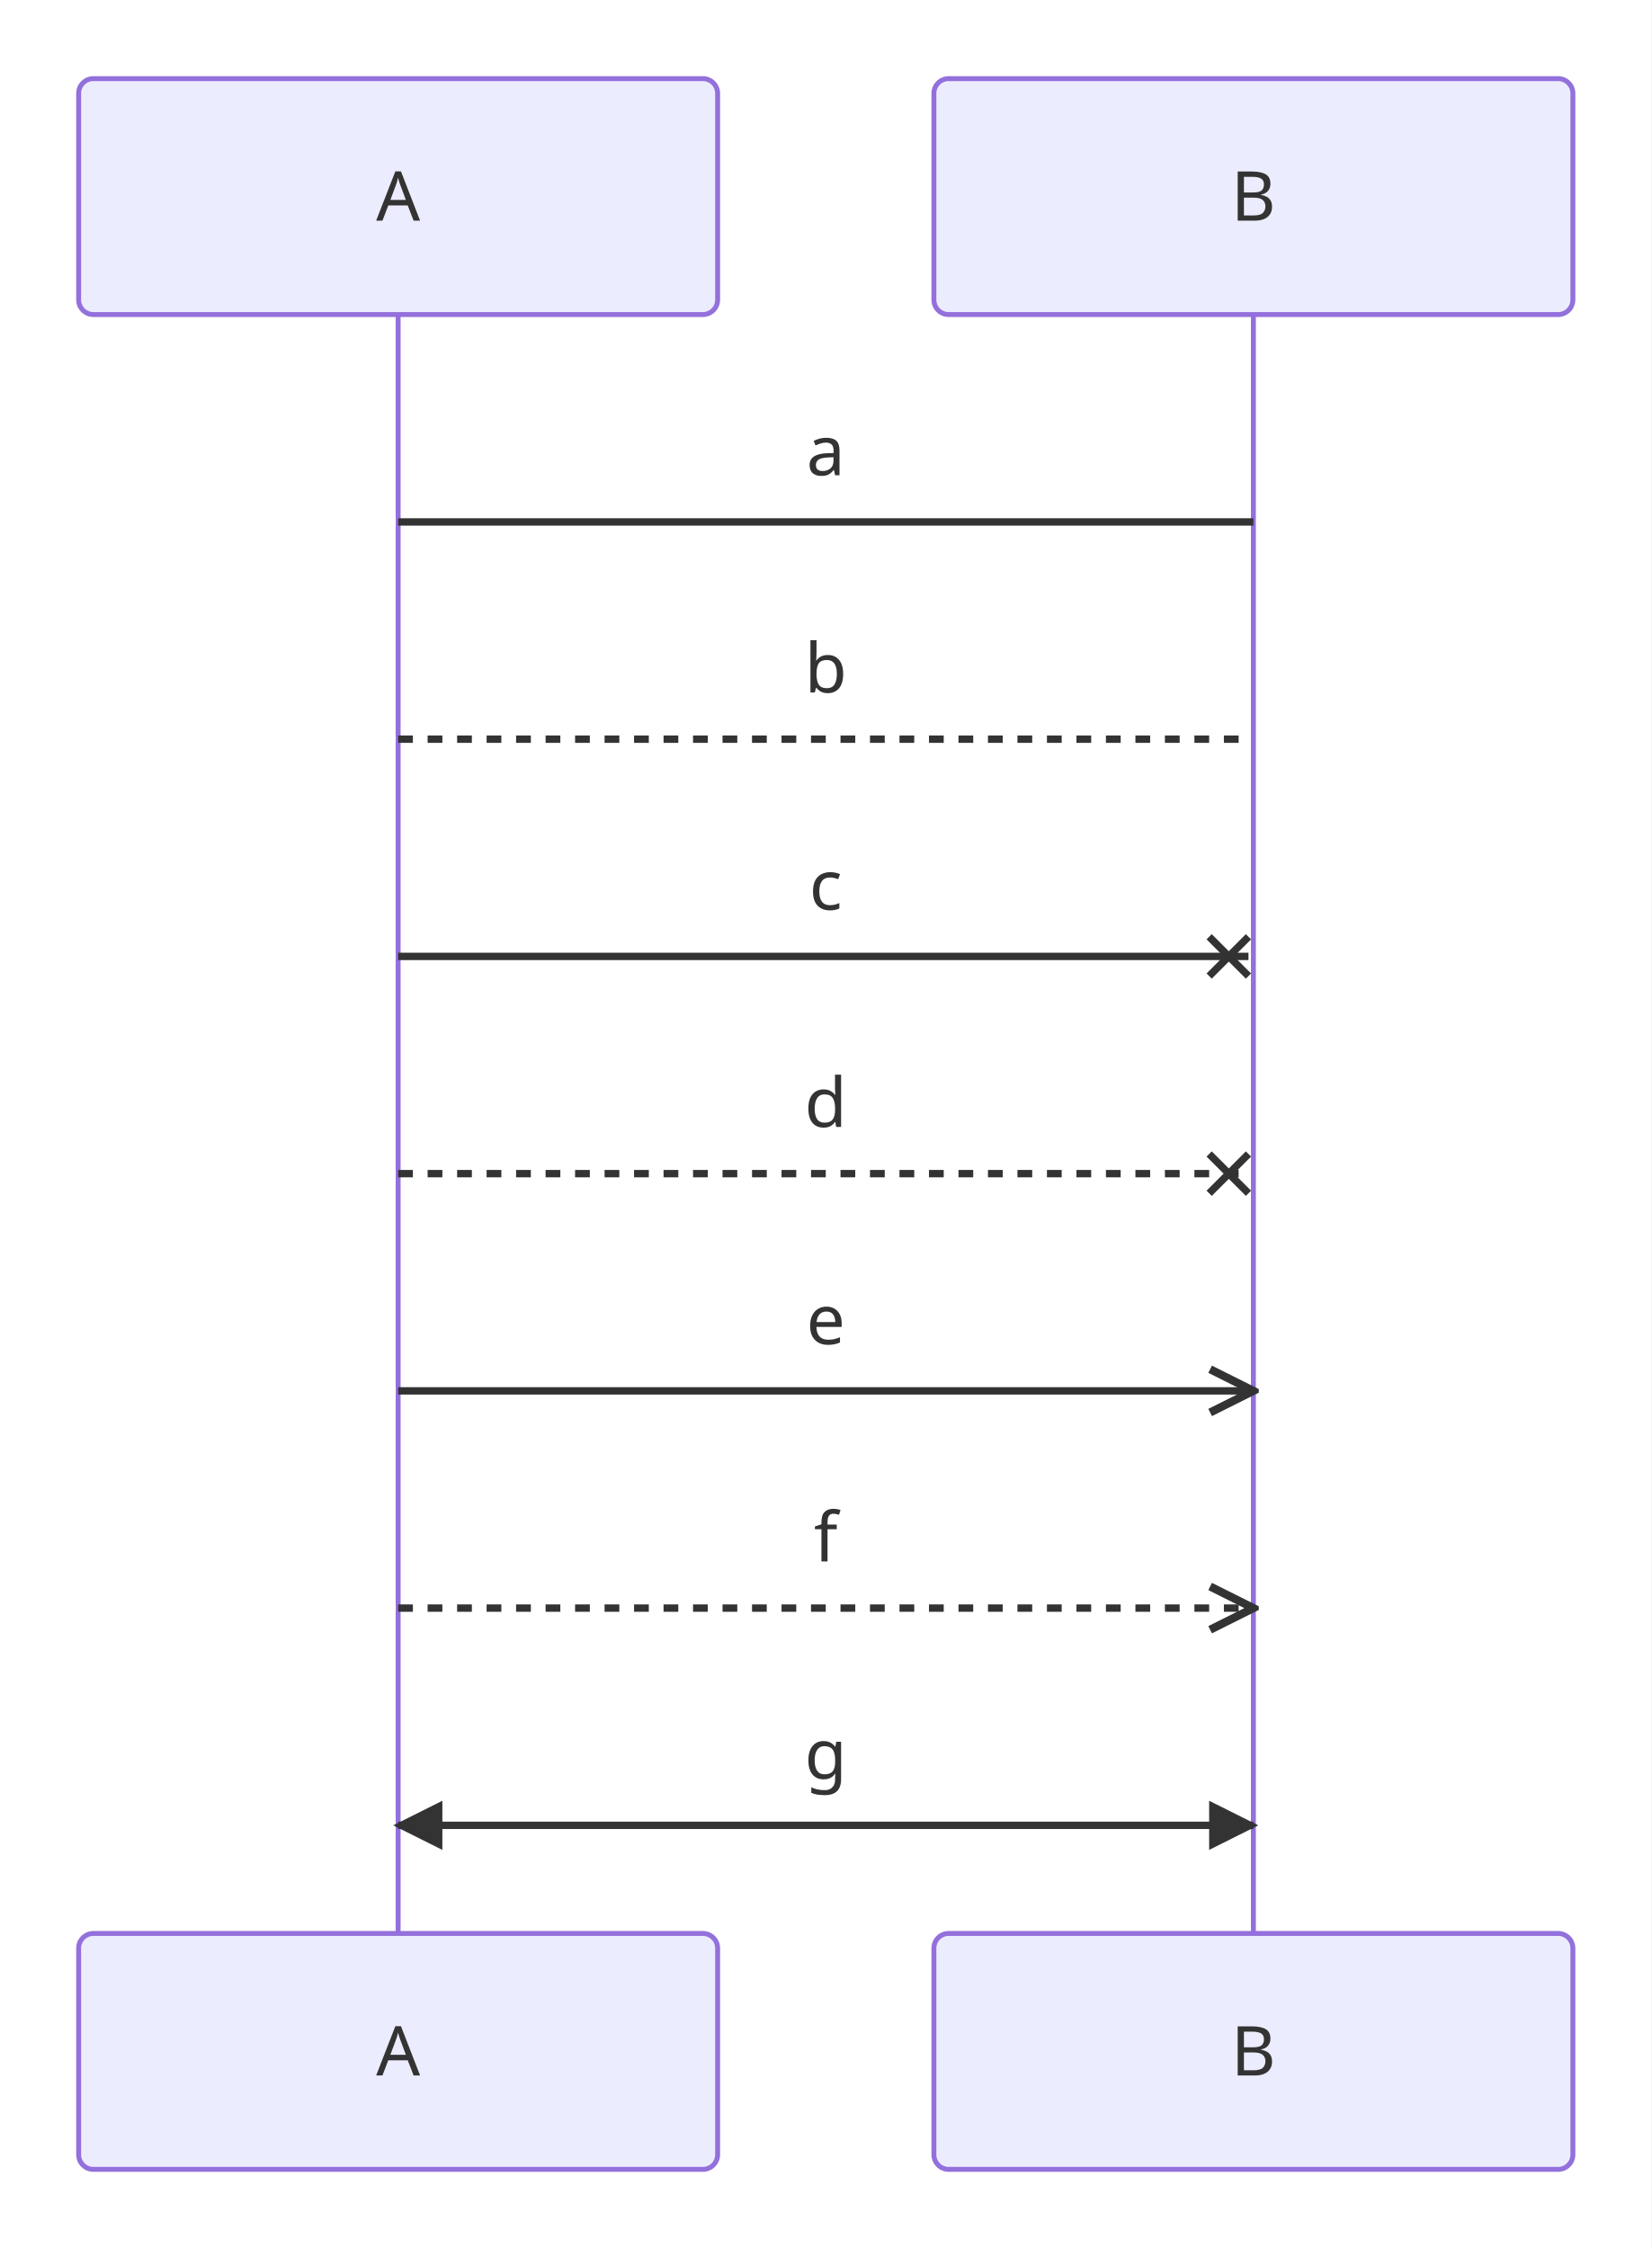
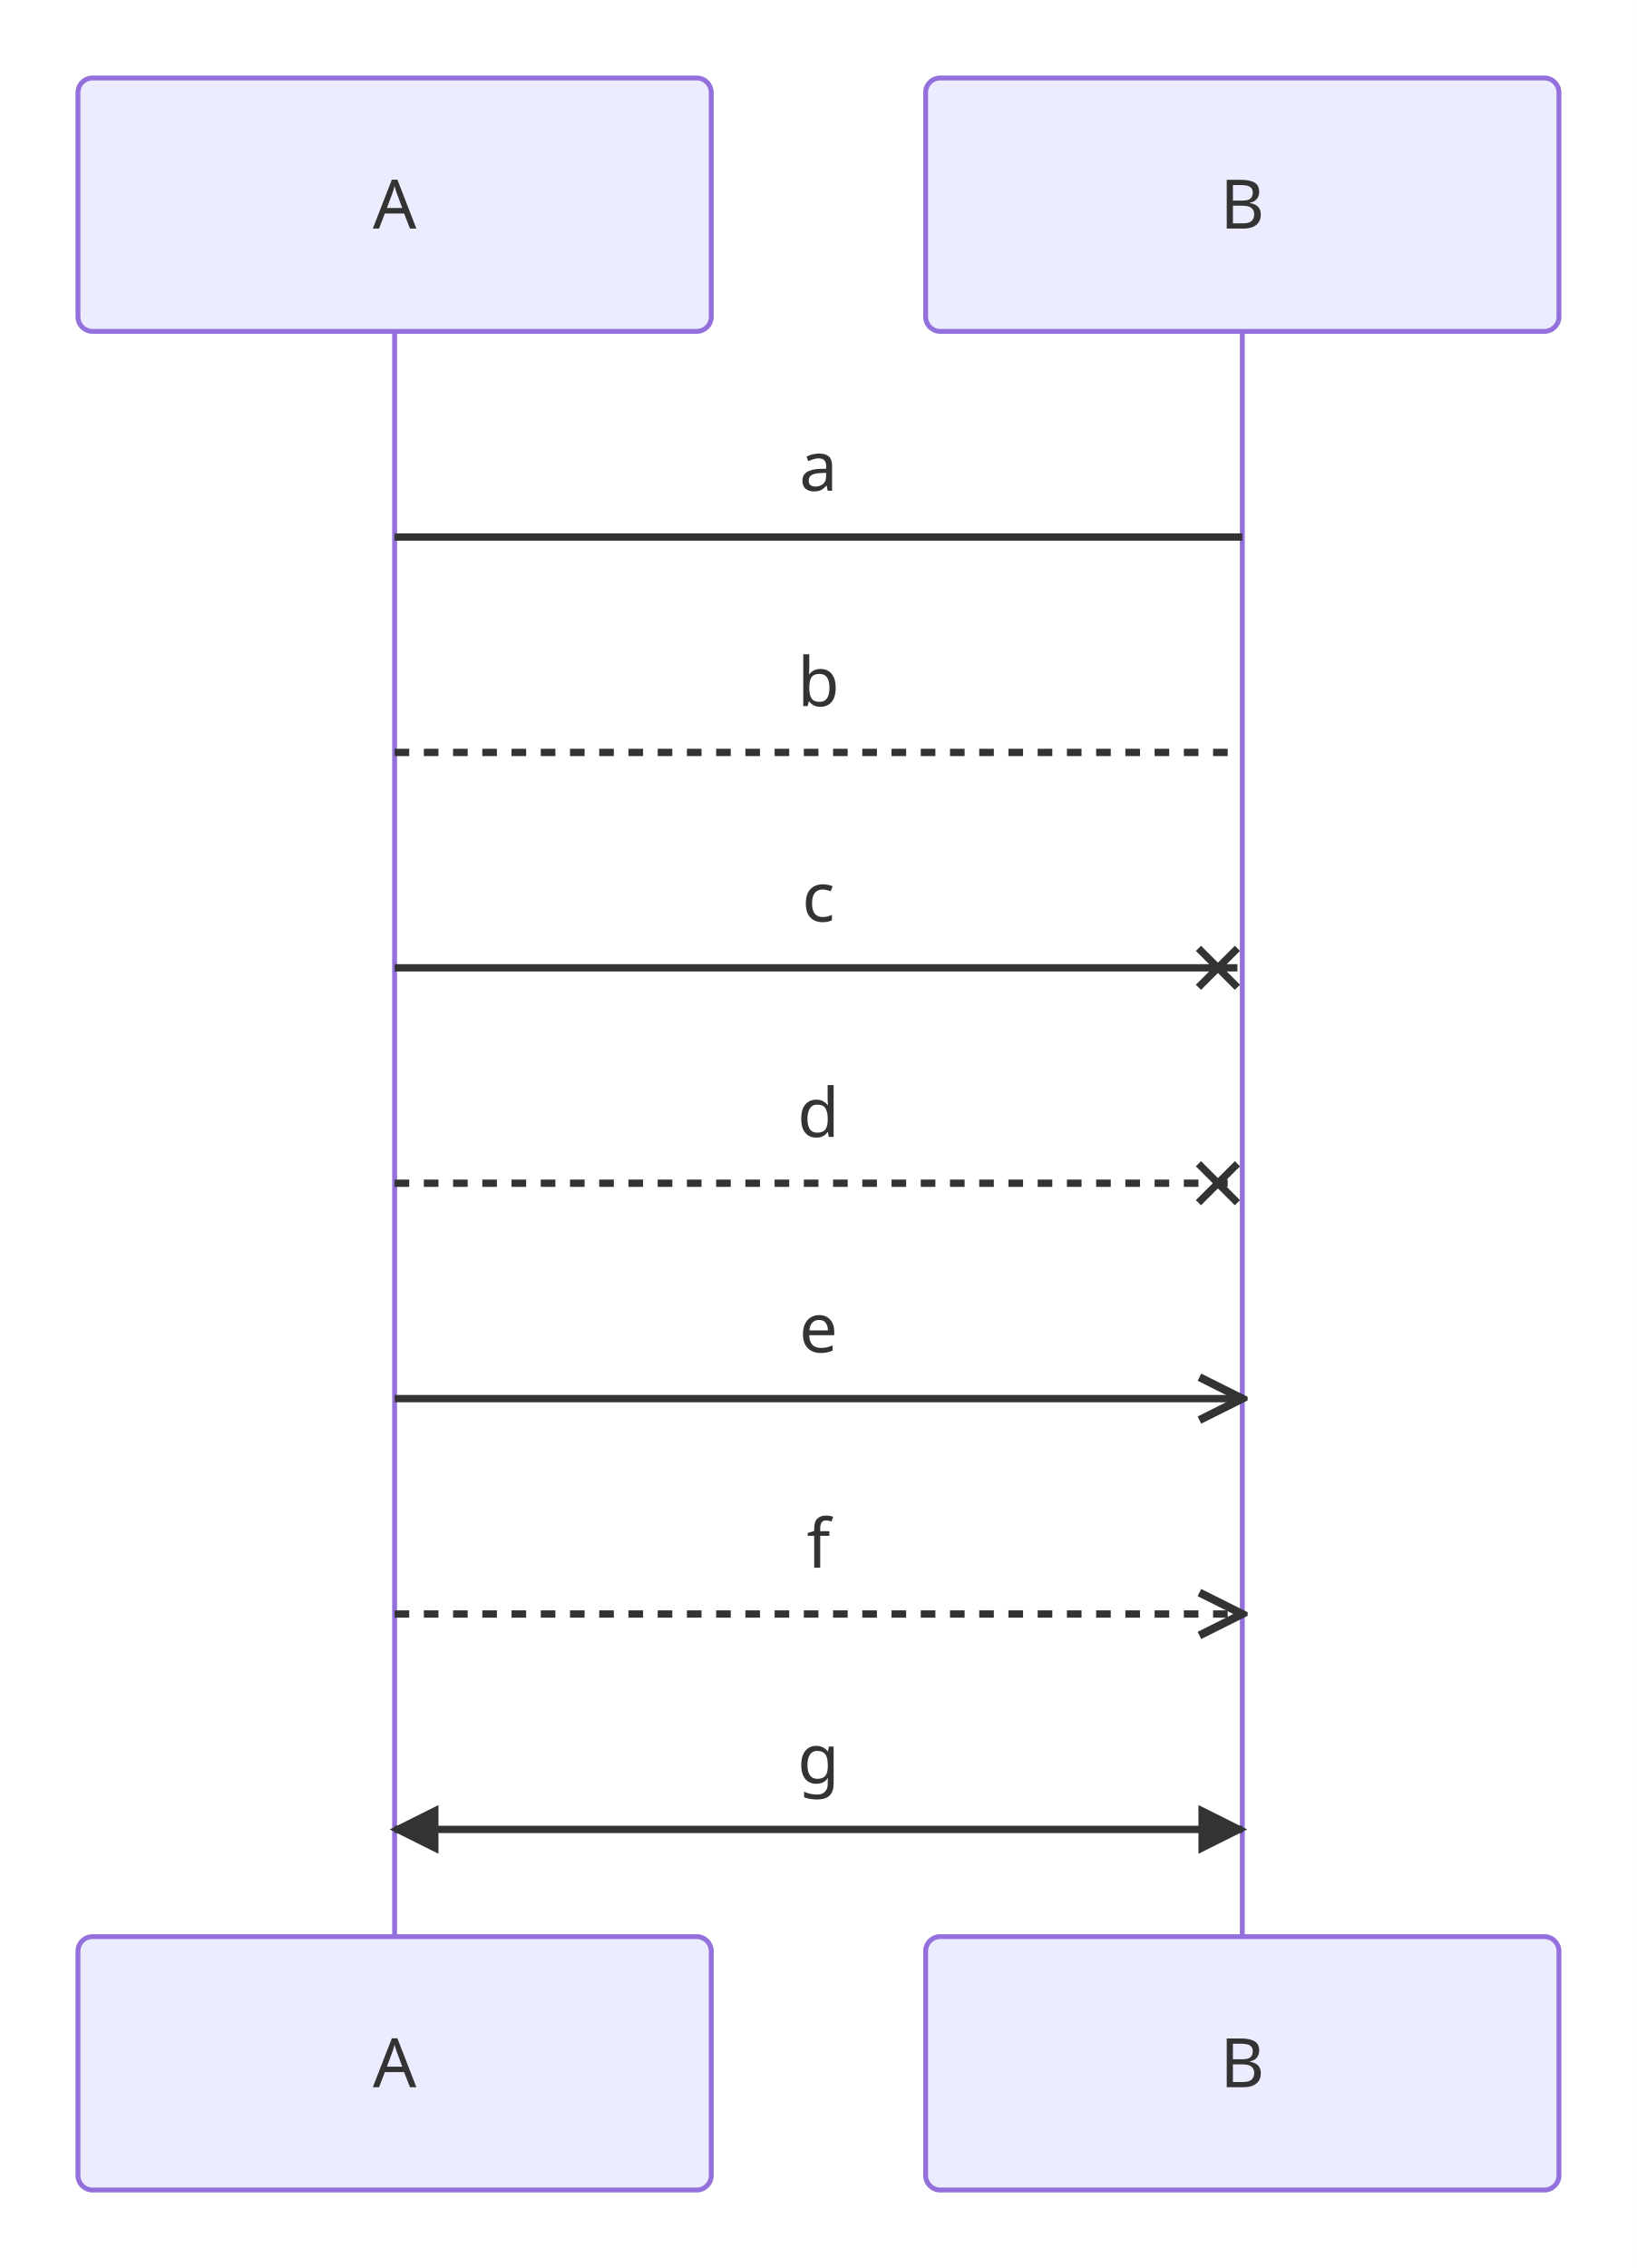
- <svg xmlns="http://www.w3.org/2000/svg" width="336" height="457.4" viewBox="0 0 336 457.4" font-family="sans-serif" font-size="14">
+ <svg xmlns="http://www.w3.org/2000/svg" width="336" height="465.4" viewBox="0 0 336 465.4" font-family="sans-serif" font-size="14">
  <defs>
    <marker id="mnm81i-seq-arrow" viewBox="0 0 10 10" refX="9" refY="5" markerUnits="userSpaceOnUse" markerWidth="10" markerHeight="10" orient="auto-start-reverse">
      <path d="M0,0 L10,5 L0,10 z" fill="#333333" />
    </marker>
    <marker id="mnm81i-seq-open" viewBox="0 0 10 10" refX="9" refY="5" markerUnits="userSpaceOnUse" markerWidth="11" markerHeight="11" orient="auto-start-reverse">
      <path d="M1,1 L9,5 L1,9" fill="none" stroke="#333333" stroke-width="1.5" />
    </marker>
  </defs>
  <rect width="100%" height="100%" fill="#ffffff" />
  <g transform="translate(16,16)">
-     <line x1="65" y1="48" x2="65" y2="377.4" stroke="#9370DB" />
-     <line x1="239" y1="48" x2="239" y2="377.4" stroke="#9370DB" />
-     <line x1="65" y1="90.2" x2="239" y2="90.2" stroke="#333333" stroke-width="1.5" />
-     <text x="152" y="80.7" fill="#333333" text-anchor="middle">a</text>
-     <line x1="65" y1="134.4" x2="239" y2="134.4" stroke="#333333" stroke-width="1.5" stroke-dasharray="3,3" />
-     <text x="152" y="124.9" fill="#333333" text-anchor="middle">b</text>
-     <line x1="65" y1="178.6" x2="238" y2="178.6" stroke="#333333" stroke-width="1.5" />
-     <path d="M230,174.6 L238,182.6 M230,182.6 L238,174.6" stroke="#333333" stroke-width="1.5" />
-     <text x="152" y="169.1" fill="#333333" text-anchor="middle">c</text>
-     <line x1="65" y1="222.8" x2="238" y2="222.8" stroke="#333333" stroke-width="1.5" stroke-dasharray="3,3" />
-     <path d="M230,218.8 L238,226.8 M230,226.8 L238,218.8" stroke="#333333" stroke-width="1.5" />
-     <text x="152" y="213.3" fill="#333333" text-anchor="middle">d</text>
-     <line x1="65" y1="267" x2="239" y2="267" stroke="#333333" stroke-width="1.5" marker-end="url(#mnm81i-seq-open)" />
-     <text x="152" y="257.5" fill="#333333" text-anchor="middle">e</text>
-     <line x1="65" y1="311.2" x2="239" y2="311.2" stroke="#333333" stroke-width="1.5" stroke-dasharray="3,3" marker-end="url(#mnm81i-seq-open)" />
-     <text x="152" y="301.7" fill="#333333" text-anchor="middle">f</text>
-     <line x1="65" y1="355.4" x2="239" y2="355.4" stroke="#333333" stroke-width="1.5" marker-end="url(#mnm81i-seq-arrow)" marker-start="url(#mnm81i-seq-arrow)" />
-     <text x="152" y="345.9" fill="#333333" text-anchor="middle">g</text>
-     <rect x="0" y="0" width="130" height="48" rx="3" fill="#ECECFF" stroke="#9370DB" />
-     <text x="65" y="28.9" fill="#333333" text-anchor="middle">A</text>
-     <rect x="0" y="377.4" width="130" height="48" rx="3" fill="#ECECFF" stroke="#9370DB" />
-     <text x="65" y="406.3" fill="#333333" text-anchor="middle">A</text>
-     <rect x="174" y="0" width="130" height="48" rx="3" fill="#ECECFF" stroke="#9370DB" />
-     <text x="239" y="28.9" fill="#333333" text-anchor="middle">B</text>
-     <rect x="174" y="377.4" width="130" height="48" rx="3" fill="#ECECFF" stroke="#9370DB" />
-     <text x="239" y="406.3" fill="#333333" text-anchor="middle">B</text>
+     <line x1="65" y1="52" x2="65" y2="381.4" stroke="#9370DB" />
+     <line x1="239" y1="52" x2="239" y2="381.4" stroke="#9370DB" />
+     <line x1="65" y1="94.2" x2="239" y2="94.2" stroke="#333333" stroke-width="1.5" />
+     <text x="152" y="84.7" fill="#333333" text-anchor="middle">a</text>
+     <line x1="65" y1="138.4" x2="239" y2="138.4" stroke="#333333" stroke-width="1.5" stroke-dasharray="3,3" />
+     <text x="152" y="128.9" fill="#333333" text-anchor="middle">b</text>
+     <line x1="65" y1="182.6" x2="238" y2="182.6" stroke="#333333" stroke-width="1.5" />
+     <path d="M230,178.6 L238,186.6 M230,186.6 L238,178.6" stroke="#333333" stroke-width="1.5" />
+     <text x="152" y="173.1" fill="#333333" text-anchor="middle">c</text>
+     <line x1="65" y1="226.8" x2="238" y2="226.8" stroke="#333333" stroke-width="1.5" stroke-dasharray="3,3" />
+     <path d="M230,222.8 L238,230.8 M230,230.8 L238,222.8" stroke="#333333" stroke-width="1.5" />
+     <text x="152" y="217.3" fill="#333333" text-anchor="middle">d</text>
+     <line x1="65" y1="271" x2="239" y2="271" stroke="#333333" stroke-width="1.5" marker-end="url(#mnm81i-seq-open)" />
+     <text x="152" y="261.5" fill="#333333" text-anchor="middle">e</text>
+     <line x1="65" y1="315.2" x2="239" y2="315.2" stroke="#333333" stroke-width="1.5" stroke-dasharray="3,3" marker-end="url(#mnm81i-seq-open)" />
+     <text x="152" y="305.7" fill="#333333" text-anchor="middle">f</text>
+     <line x1="65" y1="359.4" x2="239" y2="359.4" stroke="#333333" stroke-width="1.5" marker-end="url(#mnm81i-seq-arrow)" marker-start="url(#mnm81i-seq-arrow)" />
+     <text x="152" y="349.9" fill="#333333" text-anchor="middle">g</text>
+     <rect x="0" y="0" width="130" height="52" rx="3" fill="#ECECFF" stroke="#9370DB" />
+     <text x="65" y="30.9" fill="#333333" text-anchor="middle">A</text>
+     <rect x="0" y="381.4" width="130" height="52" rx="3" fill="#ECECFF" stroke="#9370DB" />
+     <text x="65" y="412.3" fill="#333333" text-anchor="middle">A</text>
+     <rect x="174" y="0" width="130" height="52" rx="3" fill="#ECECFF" stroke="#9370DB" />
+     <text x="239" y="30.9" fill="#333333" text-anchor="middle">B</text>
+     <rect x="174" y="381.4" width="130" height="52" rx="3" fill="#ECECFF" stroke="#9370DB" />
+     <text x="239" y="412.3" fill="#333333" text-anchor="middle">B</text>
  </g>
</svg>
